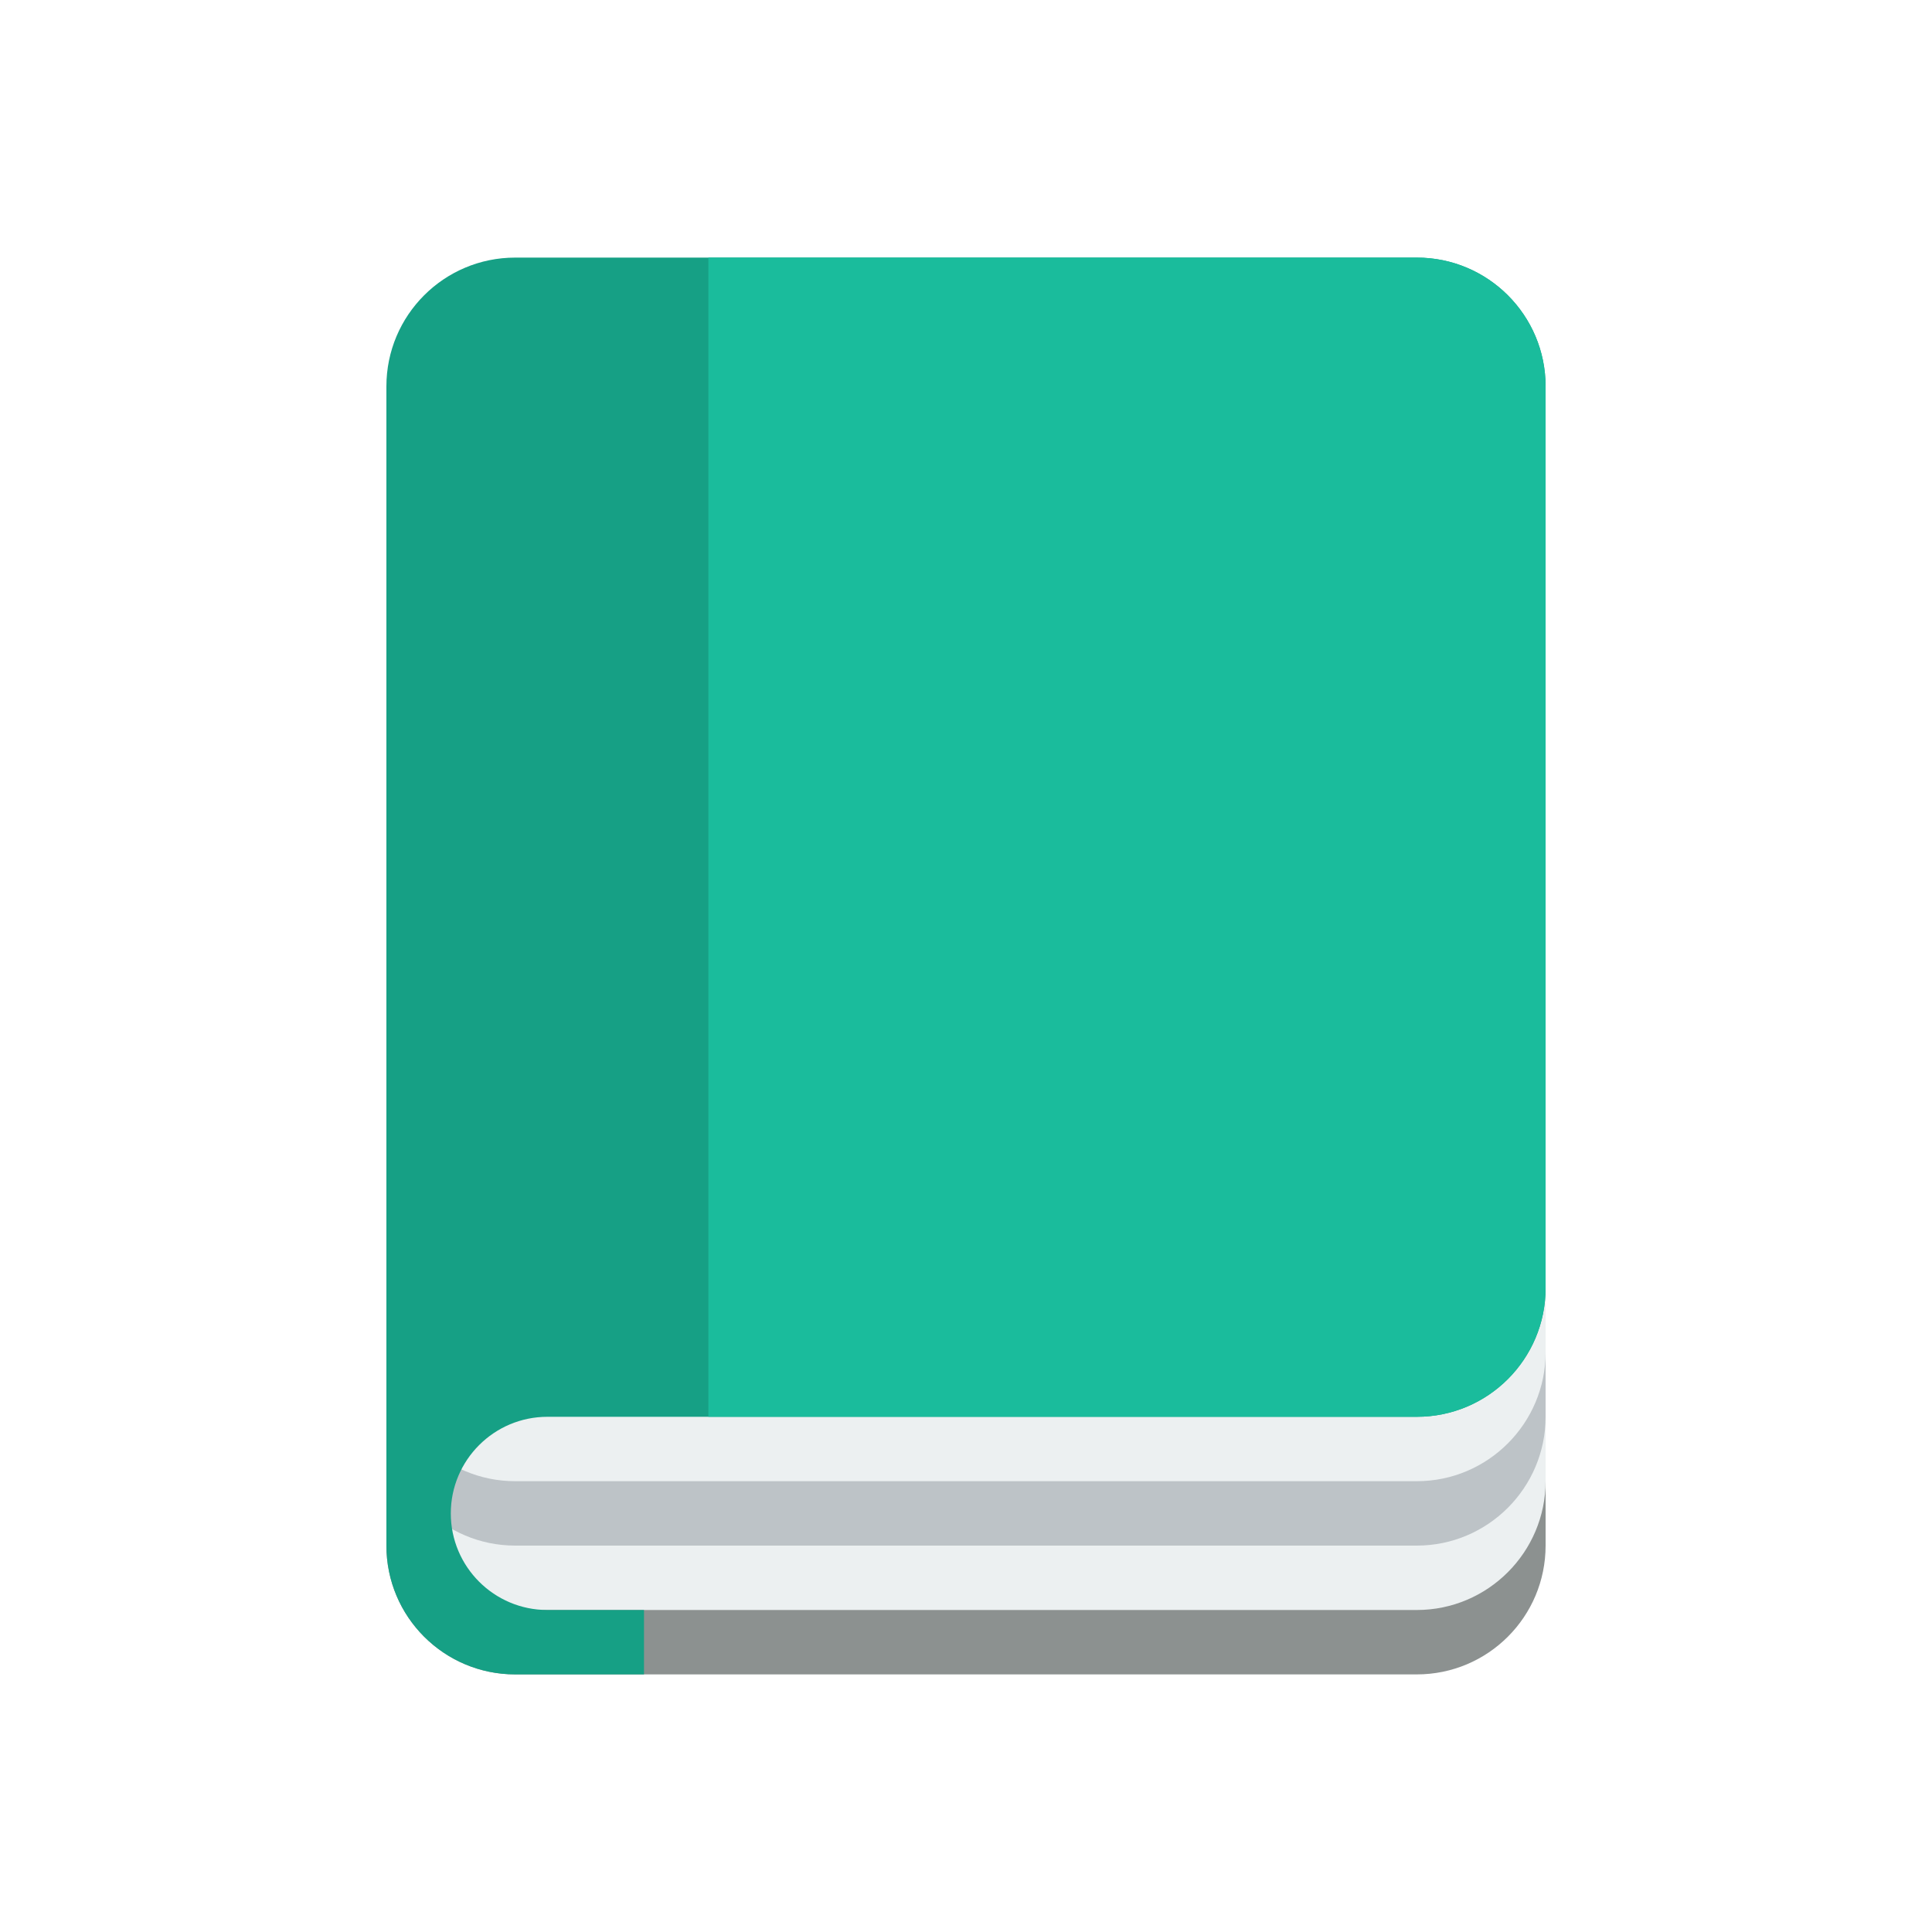
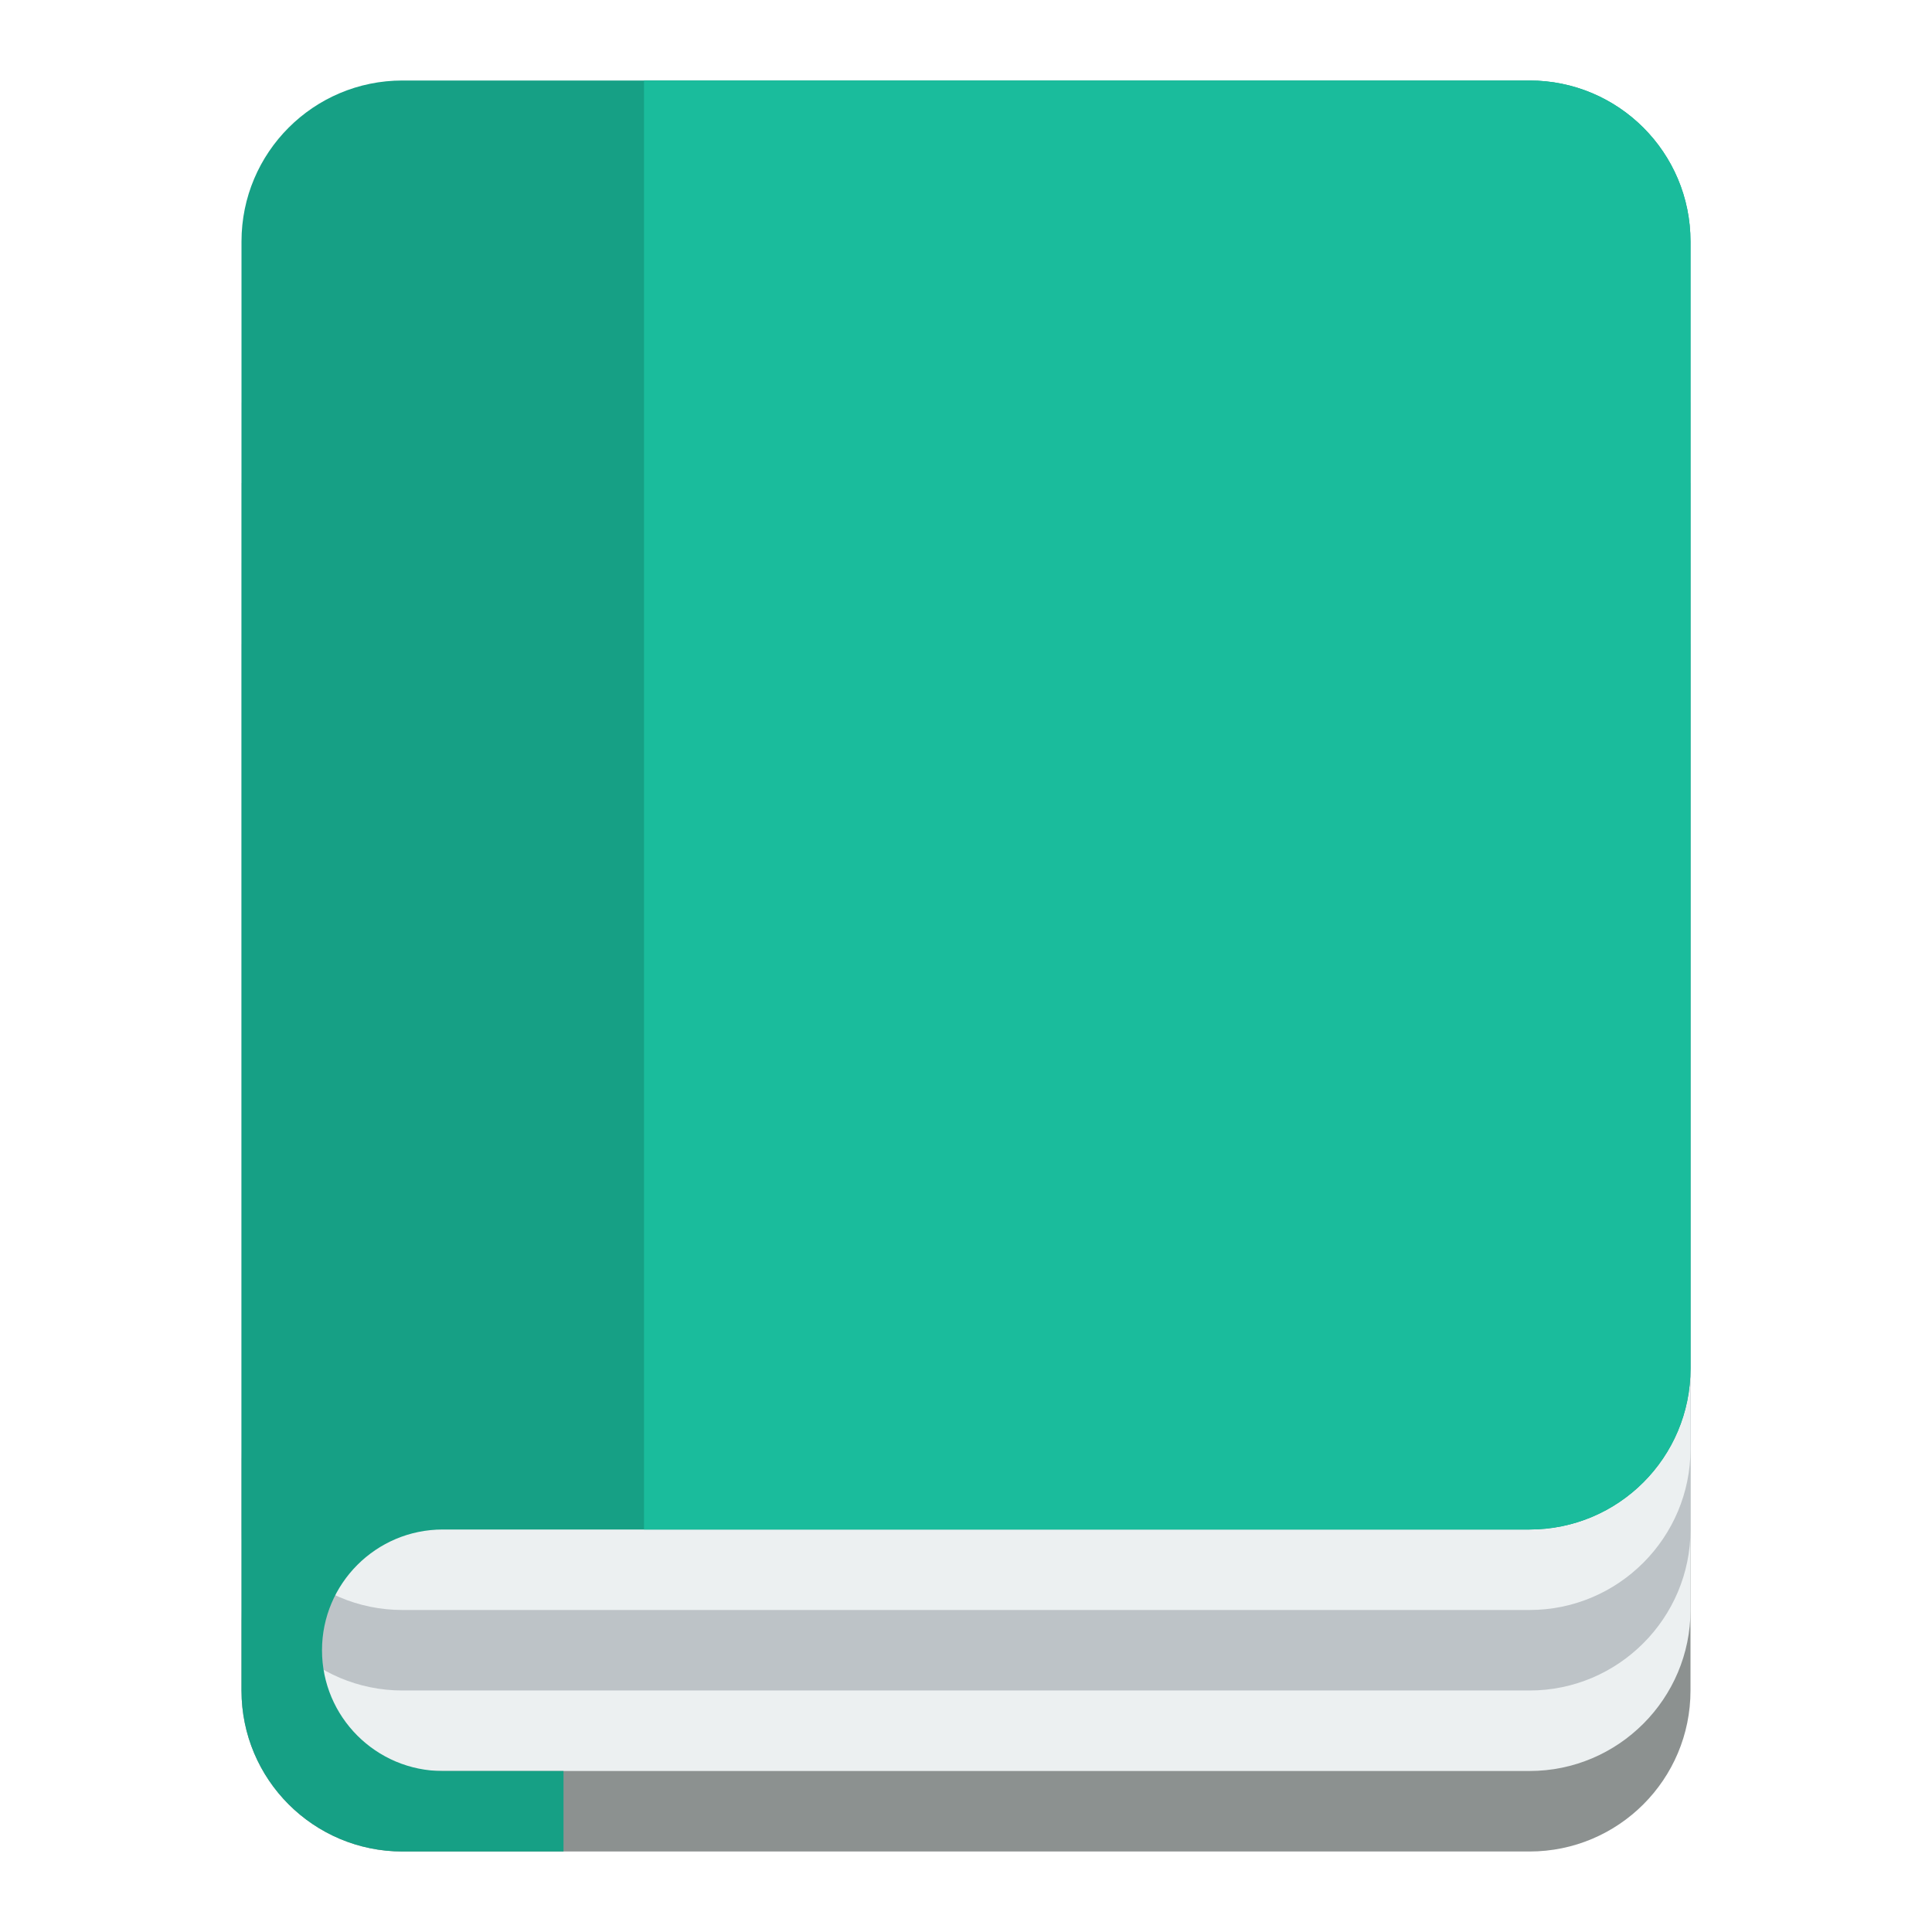
- <svg xmlns="http://www.w3.org/2000/svg" height="24" viewBox="-3 -3 30 30" stroke="none" stroke-width="0" version="1.1" width="24">
+ <svg xmlns="http://www.w3.org/2000/svg" height="24" viewBox="0 0 24 24" stroke="none" stroke-width="0" version="1.1" width="24">
  <g transform="translate(0 -1028.4)">
    <path d="m3 8v2 1 3 1 5 1c0 1.105 0.895 2 2 2h14c1.105 0 2-0.895 2-2v-1-5-4-3h-18z" fill="#8c9190" transform="translate(0 1028.4)" />
    <path d="m3 1035.4v2 1 3 1 5 1c0 1.1 0.895 2 2 2h14c1.105 0 2-0.9 2-2v-1-5-4-3h-18z" fill="#ecf0f1" />
    <path d="m3 1034.4v2 1 3 1 5 1c0 1.1 0.895 2 2 2h14c1.105 0 2-0.9 2-2v-1-5-4-3h-18z" fill="#bdc3c7" />
    <path d="m3 1033.4v2 1 3 1 5 1c0 1.1 0.895 2 2 2h14c1.105 0 2-0.9 2-2v-1-5-4-3h-18z" fill="#ecf0f1" />
    <path d="m5 1c-1.105 0-2 0.895-2 2v1 4 2 1 3 1 5 1c0 1.105 0.895 2 2 2h2v-1h-1.5c-0.828 0-1.5-0.672-1.5-1.5s0.672-1.5 1.5-1.5h12.5 1c1.105 0 2-0.895 2-2v-1-5-4-3-1c0-1.105-0.895-2-2-2h-4-10z" fill="#16a085" transform="translate(0 1028.4)" />
    <path d="m8 1v18h1 9 1c1.105 0 2-0.895 2-2v-1-5-4-3-1c0-1.105-0.895-2-2-2h-4-6-1z" fill="#1abc9c" transform="translate(0 1028.4)" />
  </g>
</svg>
